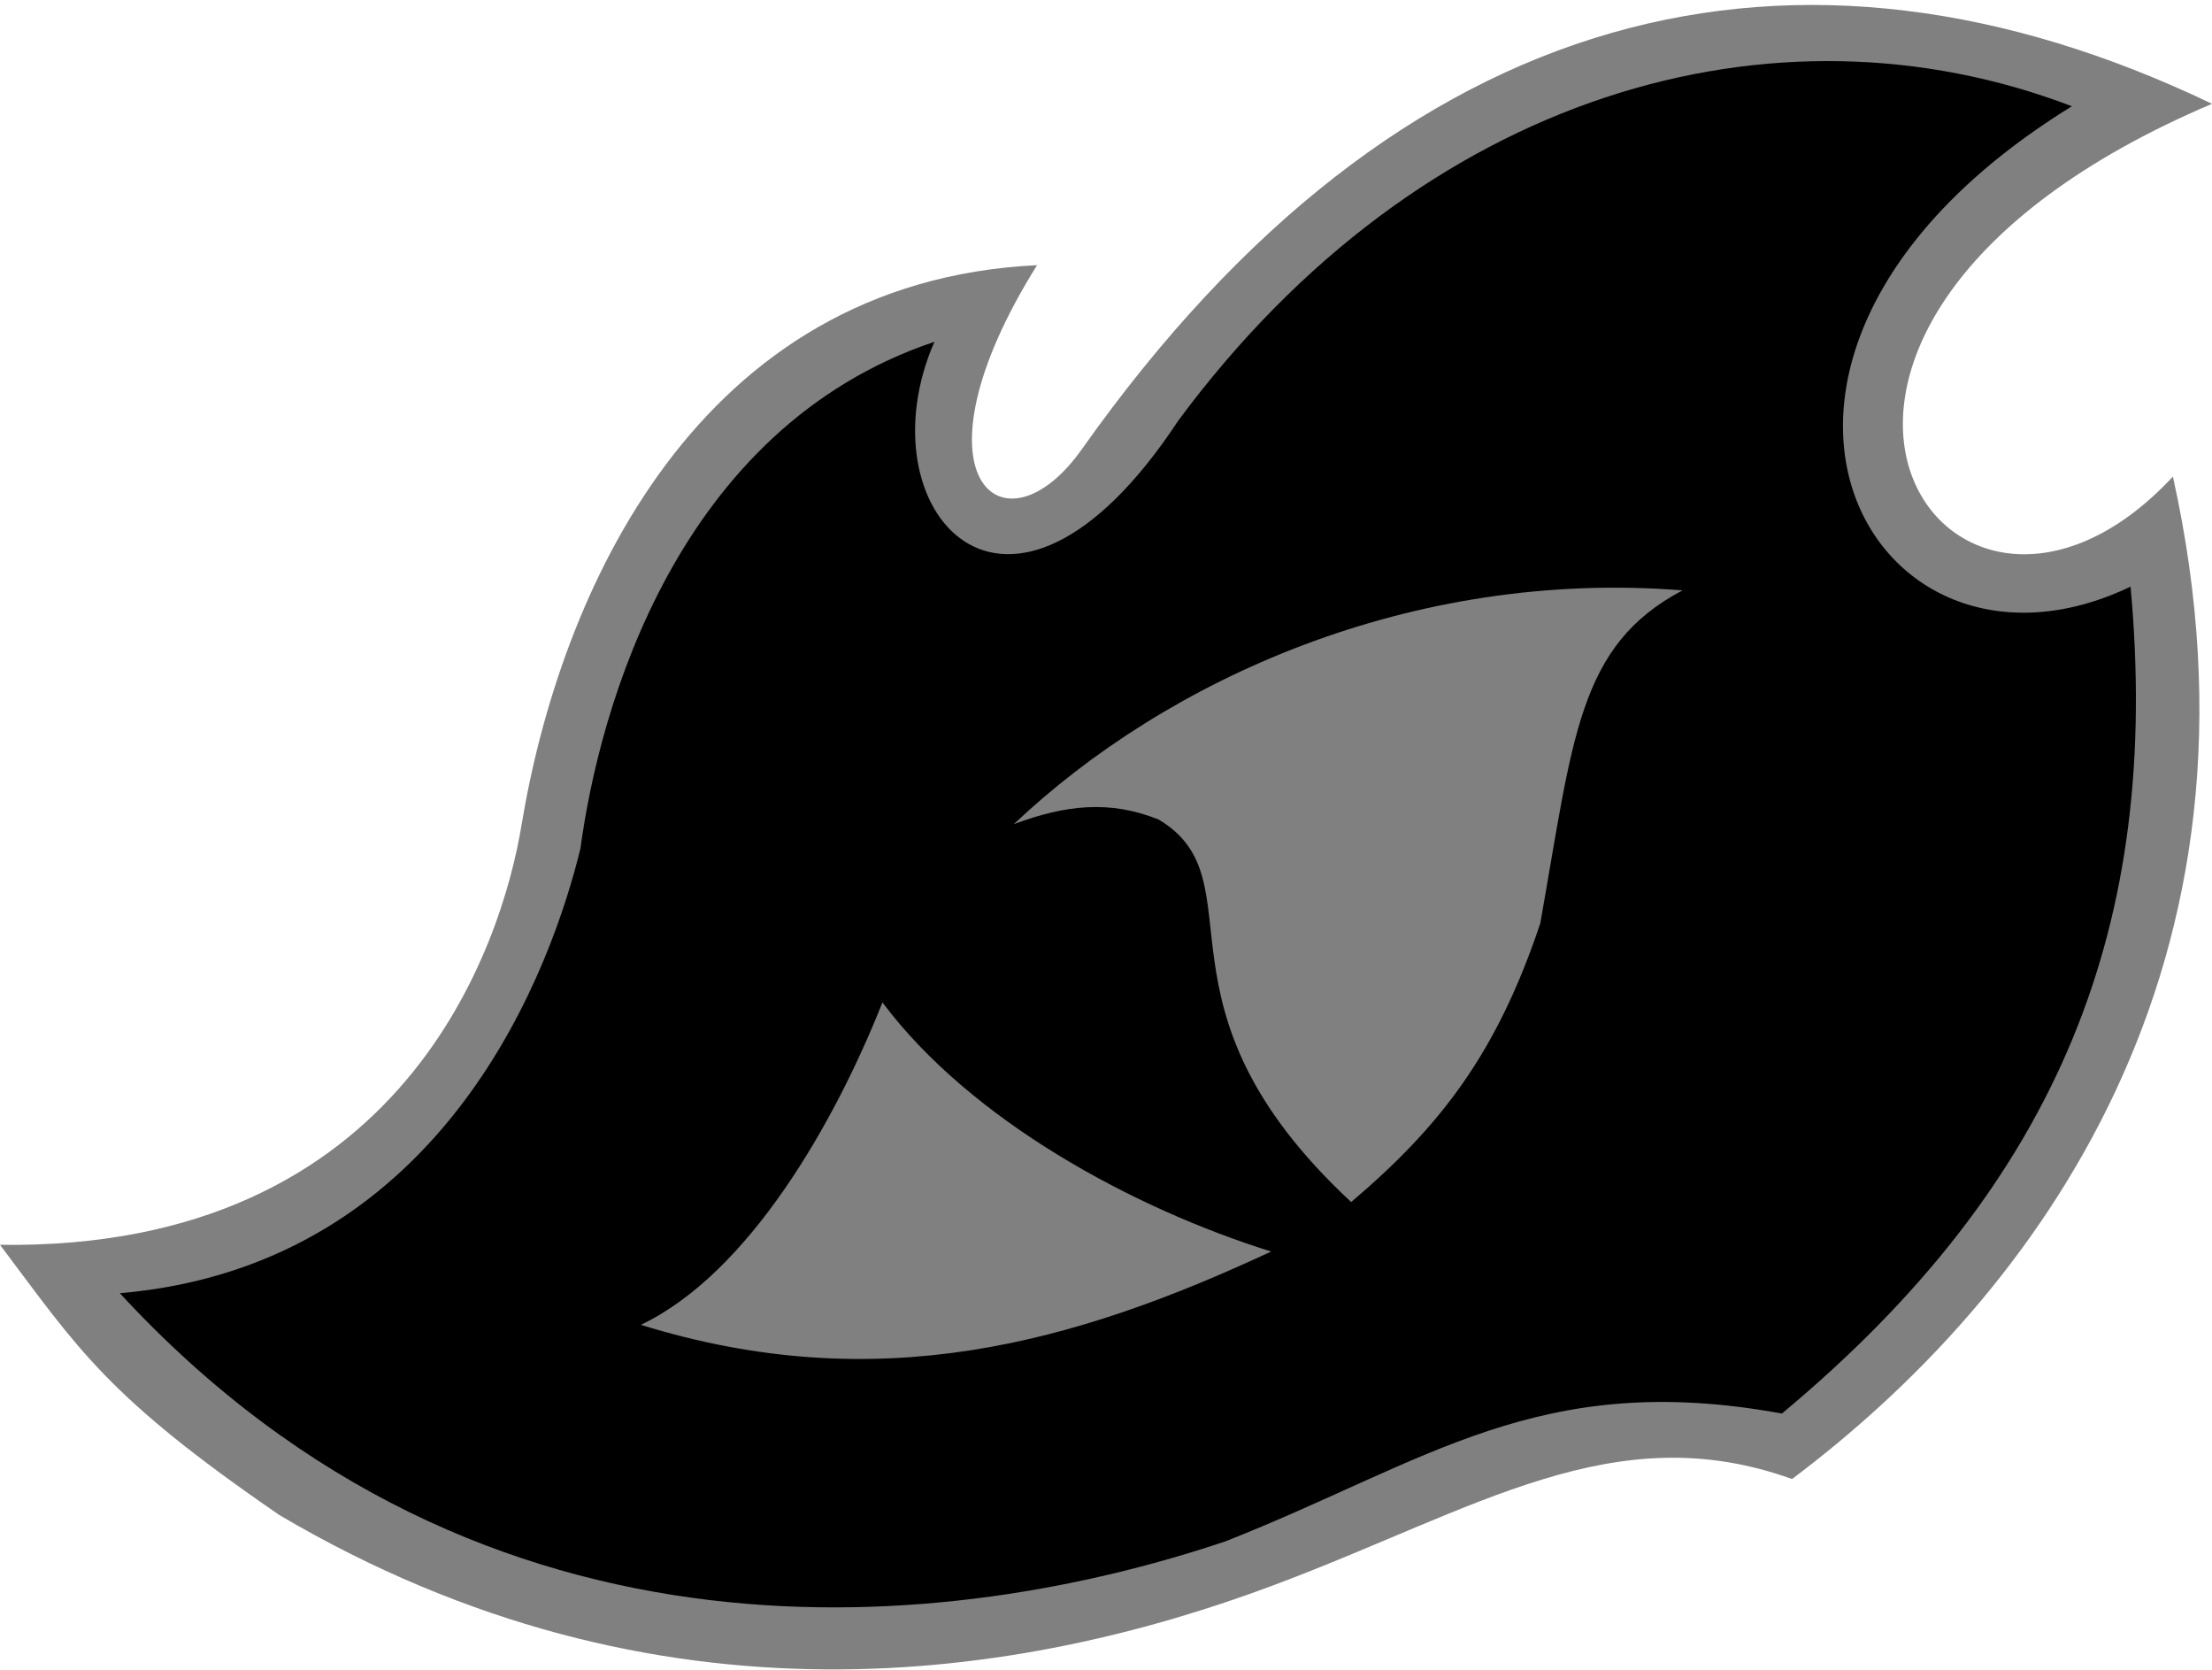
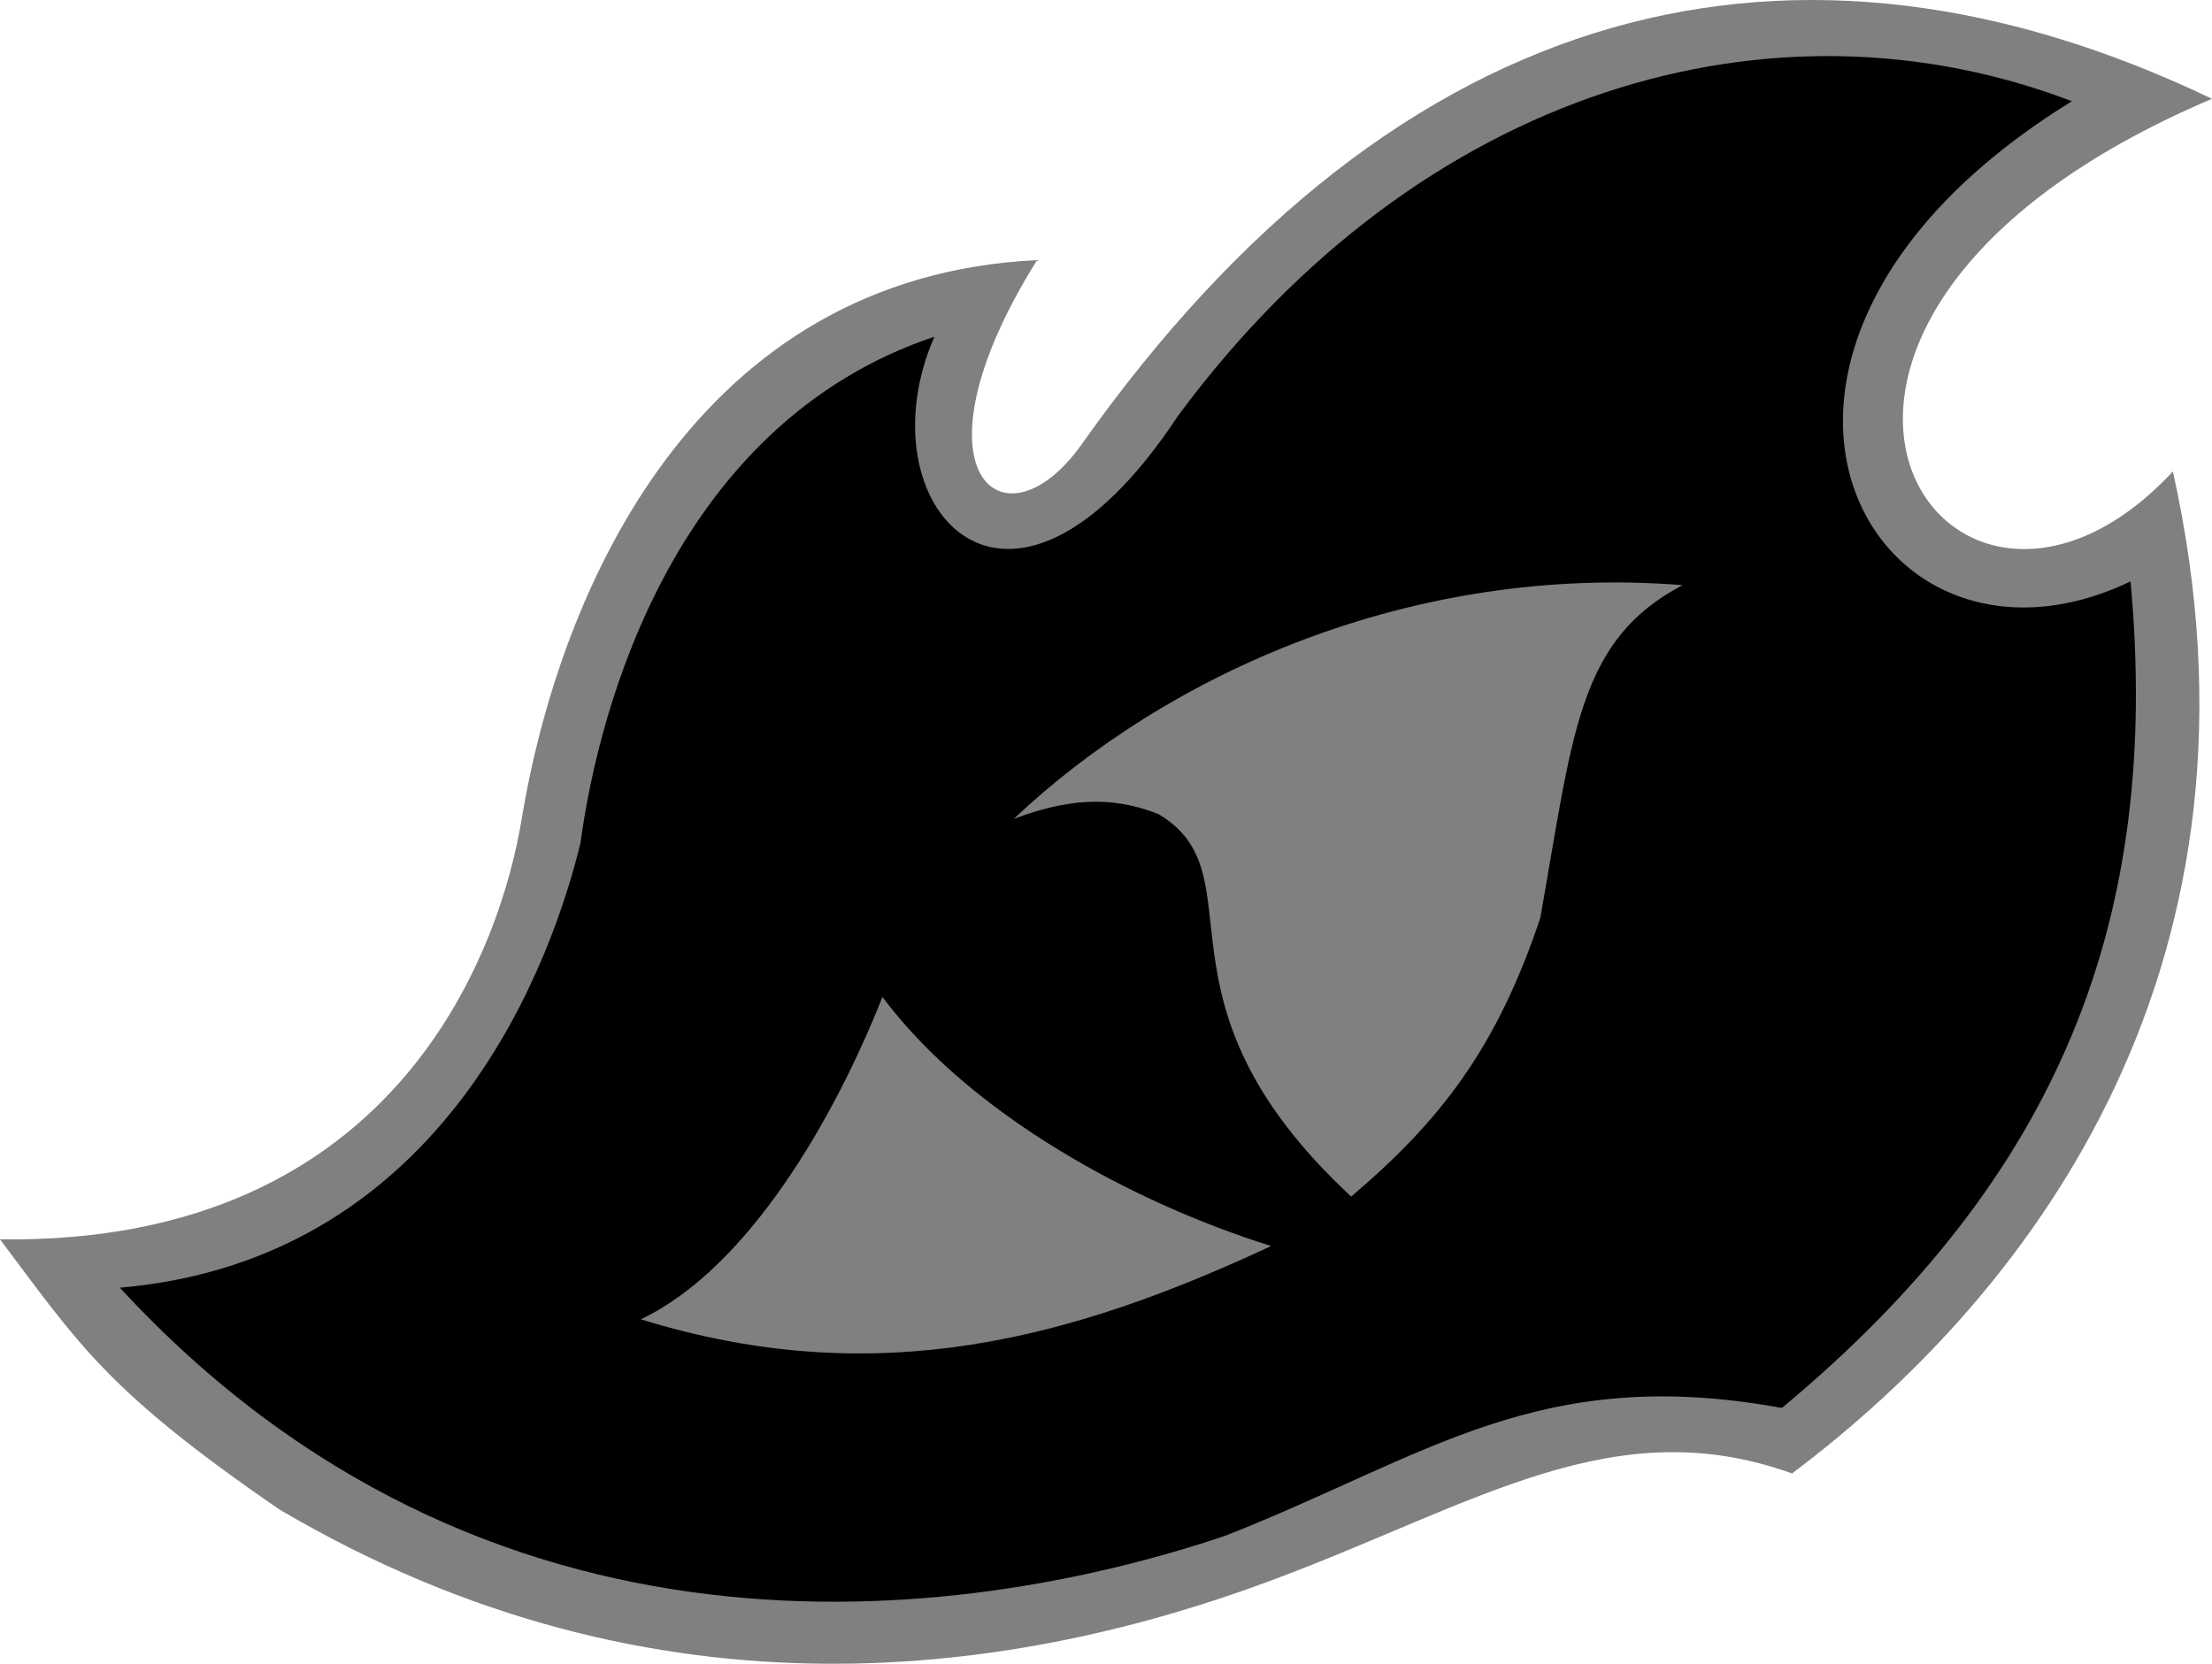
- <svg xmlns="http://www.w3.org/2000/svg" width="342.793" height="258.65" viewBox="0 0 90.697 68.434" version="1.1">
-   <path style="fill:#808080" d="m 0,51.028 c 16.601,0.236 20.587,-12.386 21.382,-17.194 1.567,-9.488 7.172,-22.293 21.14,-22.964 -5.452,8.717 -1.38,12.091 1.835,7.546 13.073,-18.482 29.357,-22.295 46.34,-14.161 -21.681,9.215 -10.943,25.326 -1.603,15.282 4.448,20.009 -5.548,33.529 -15.616,41.092 -7.31,-2.627 -12.911,1.225 -21.244,4.348 -10.306,3.862 -25.203,6.31 -40.772,-2.867 C 4.368,57.242 3.228,55.32 0,51.028 Z" />
-   <path d="m 4.914,53.013 c 13.527,-1.167 17.781,-13.7 18.886,-18.233 0.771,-5.736 3.952,-17.224 14.513,-20.769 -2.993,6.832 2.96,13.912 9.995,3.237 9.975,-13.481 24.471,-17.551 36.644,-12.892 -16.469,10.151 -8.404,24.858 2.406,19.692 1.263,13.783 -2.85,24.368 -14.296,33.897 -9.983,-1.825 -14.531,1.977 -22.811,5.237 -11.012,3.707 -30.331,6.102 -45.336,-10.169 z" />
-   <path style="fill:#808080" d="m 68.987,24.201 c -4.29,2.261 -4.483,6.063 -5.832,13.65 -1.779,5.315 -4.077,8.305 -7.754,11.424 -8.649,-8.035 -3.682,-13.173 -7.894,-15.68 -2.018,-0.811 -3.838,-0.593 -5.937,0.189 6.259,-5.924 16.27,-10.467 27.416,-9.583 z" />
-   <path style="fill:#808080" d="m 36.182,41.091 c 3.612,4.828 10.259,8.436 15.937,10.213 -8.103,3.777 -16.125,6.015 -25.843,3.005 4.43,-2.109 7.952,-8.286 9.906,-13.218 z" />
+ <svg xmlns="http://www.w3.org/2000/svg" width="342.793" height="257.88" viewBox="0 0 90.697 68.231" version="1.1" id="svg4">
+   <defs id="defs4" />
+   <path style="fill:#808080" d="m 0,50.825 c 16.601,0.236 20.587,-12.386 21.382,-17.194 1.567,-9.488 7.172,-22.293 21.14,-22.964 -5.452,8.717 -1.38,12.091 1.835,7.546 13.073,-18.482 29.357,-22.295 46.34,-14.161 -21.681,9.215 -10.943,25.326 -1.603,15.282 4.448,20.009 -5.548,33.529 -15.616,41.092 -7.31,-2.627 -12.911,1.225 -21.244,4.348 -10.306,3.862 -25.203,6.31 -40.772,-2.867 C 4.368,57.039 3.228,55.116 0,50.825 Z" id="path1" />
+   <path d="m 4.914,52.809 c 13.527,-1.167 17.781,-13.7 18.886,-18.233 0.771,-5.736 3.952,-17.224 14.513,-20.769 -2.993,6.832 2.96,13.912 9.995,3.237 9.975,-13.481 24.471,-17.551 36.644,-12.892 -16.469,10.151 -8.404,24.858 2.406,19.692 1.263,13.783 -2.85,24.368 -14.296,33.897 -9.983,-1.825 -14.531,1.977 -22.811,5.237 -11.012,3.707 -30.331,6.102 -45.336,-10.169 z" id="path2" />
+   <path style="fill:#808080" d="m 68.987,23.997 c -4.29,2.261 -4.483,6.063 -5.832,13.65 -1.779,5.315 -4.077,8.305 -7.754,11.424 -8.649,-8.035 -3.682,-13.173 -7.894,-15.68 -2.018,-0.811 -3.838,-0.593 -5.937,0.189 6.259,-5.924 16.27,-10.467 27.416,-9.583 z" id="path3" />
+   <path style="fill:#808080" d="m 36.182,40.887 c 3.612,4.828 10.259,8.436 15.937,10.213 -8.103,3.777 -16.125,6.015 -25.843,3.005 4.43,-2.109 7.952,-8.286 9.906,-13.218 z" id="path4" />
</svg>
